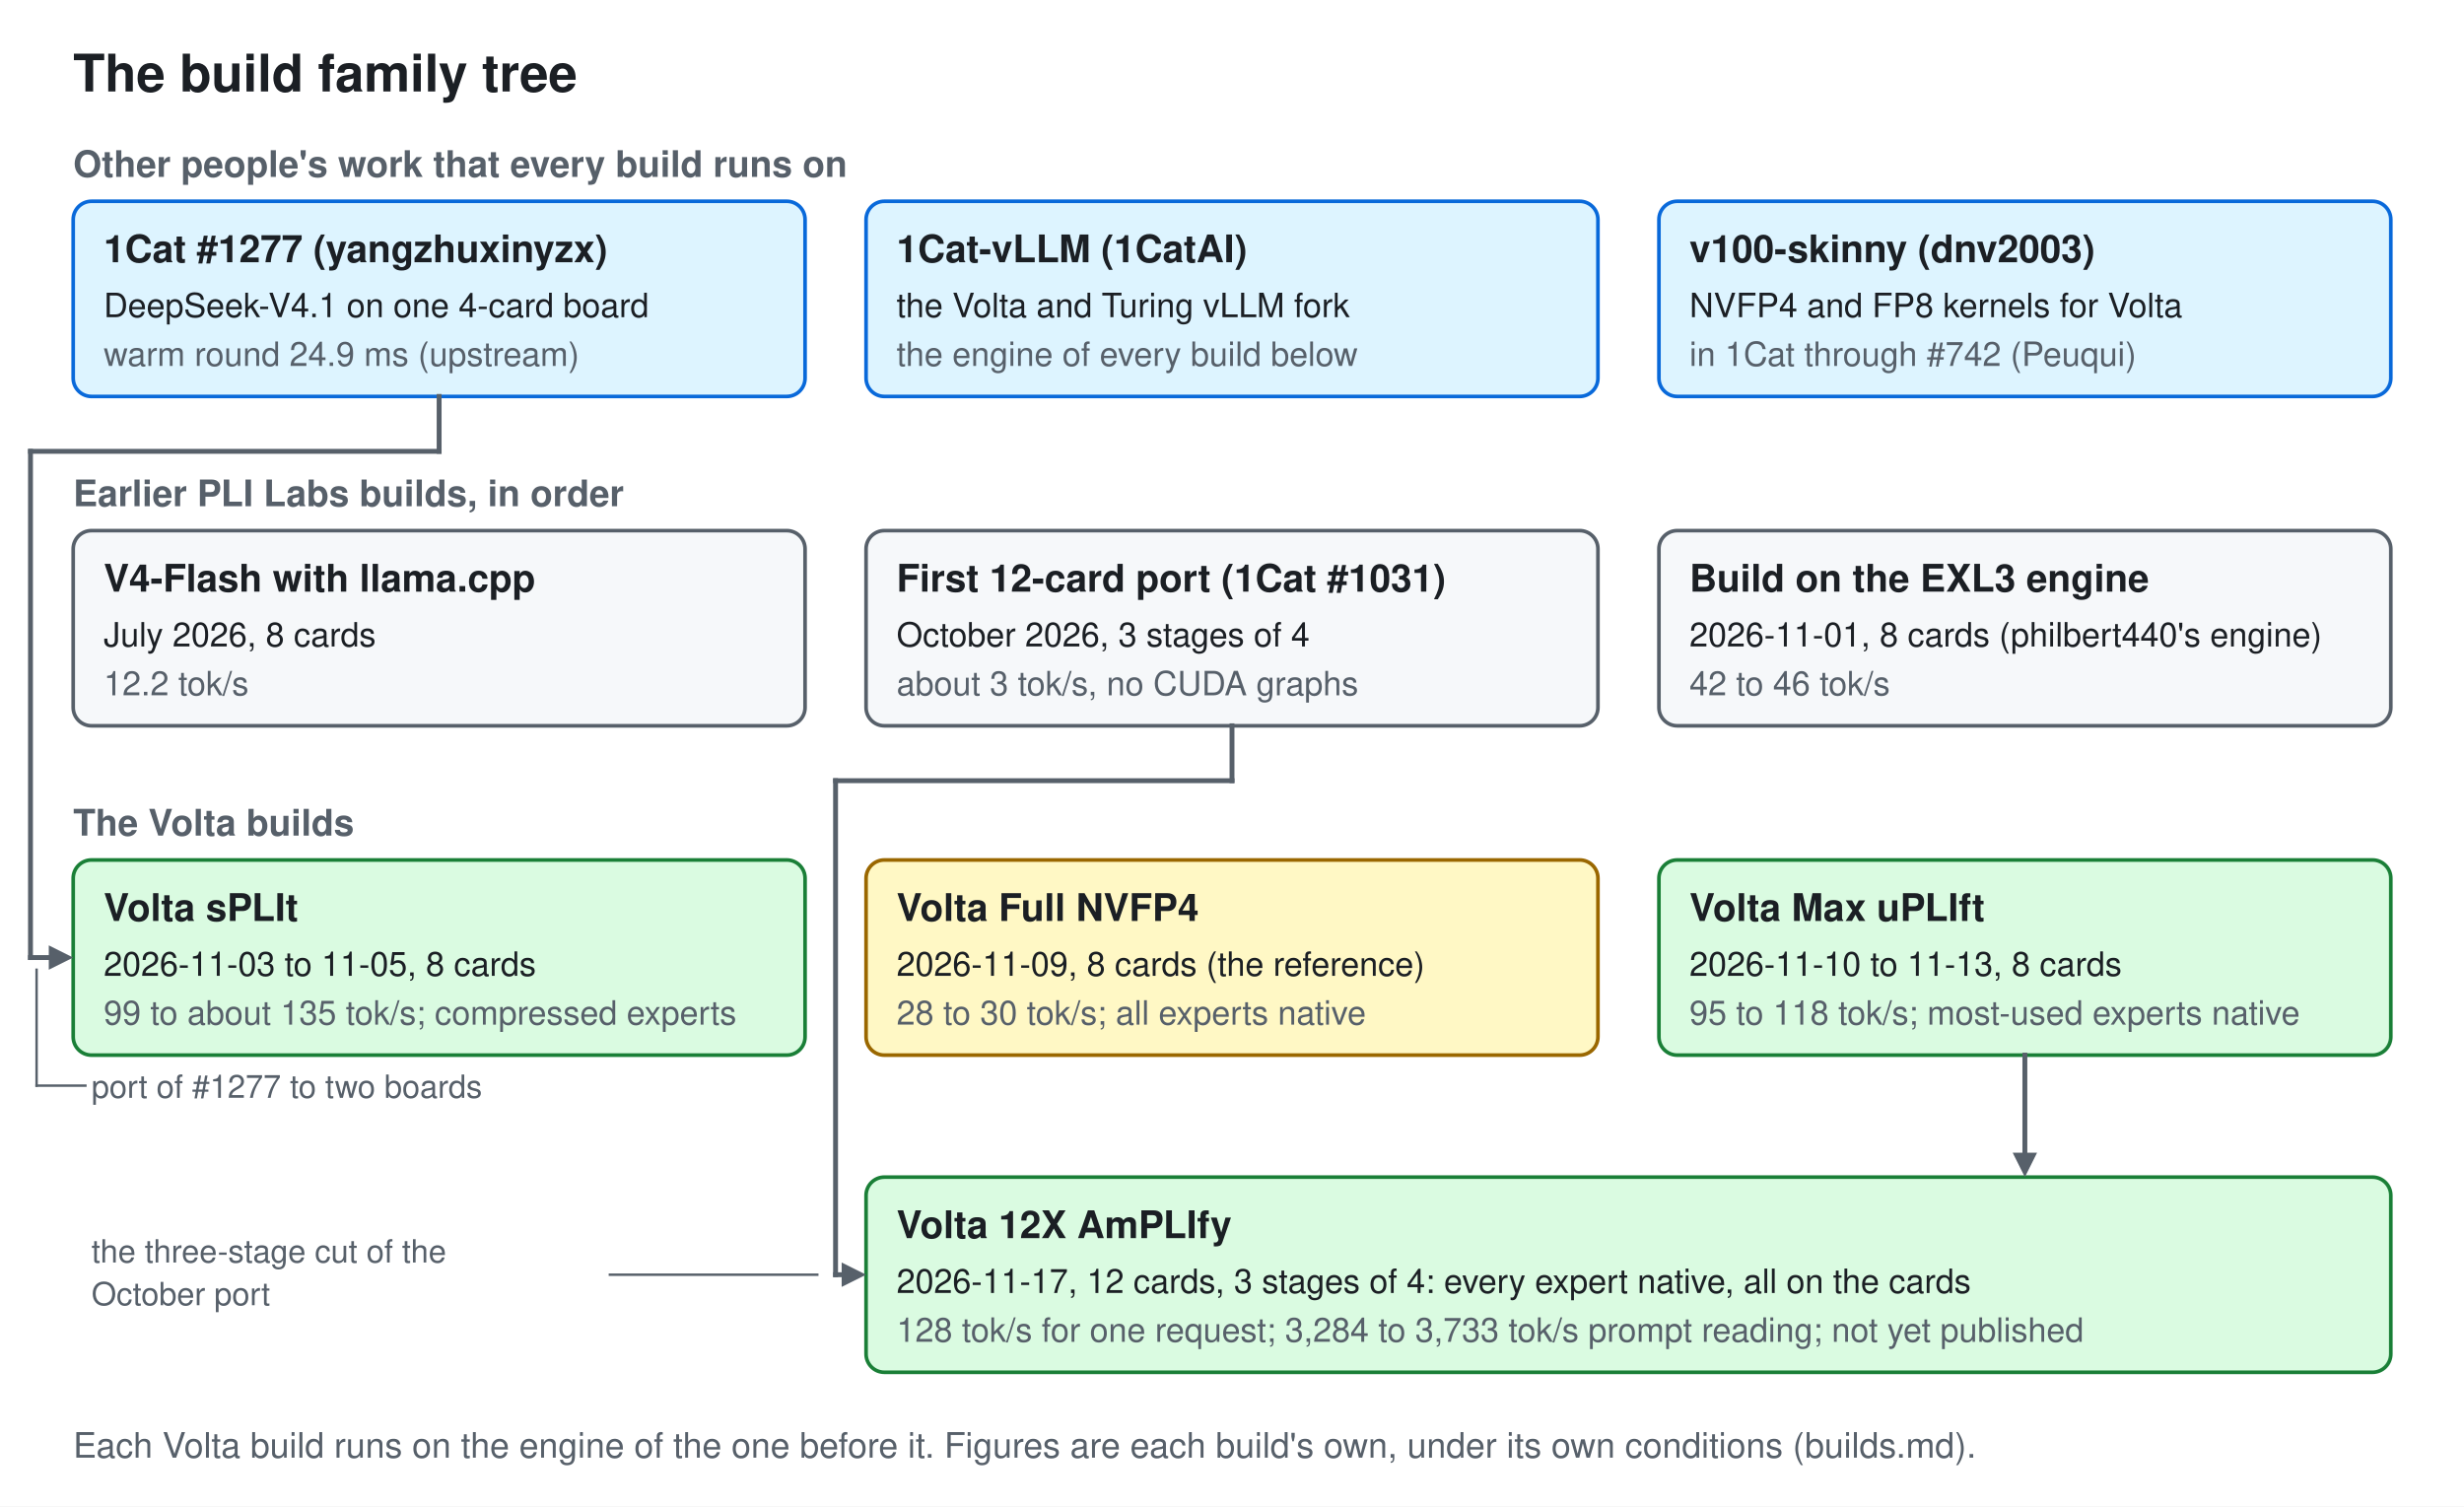
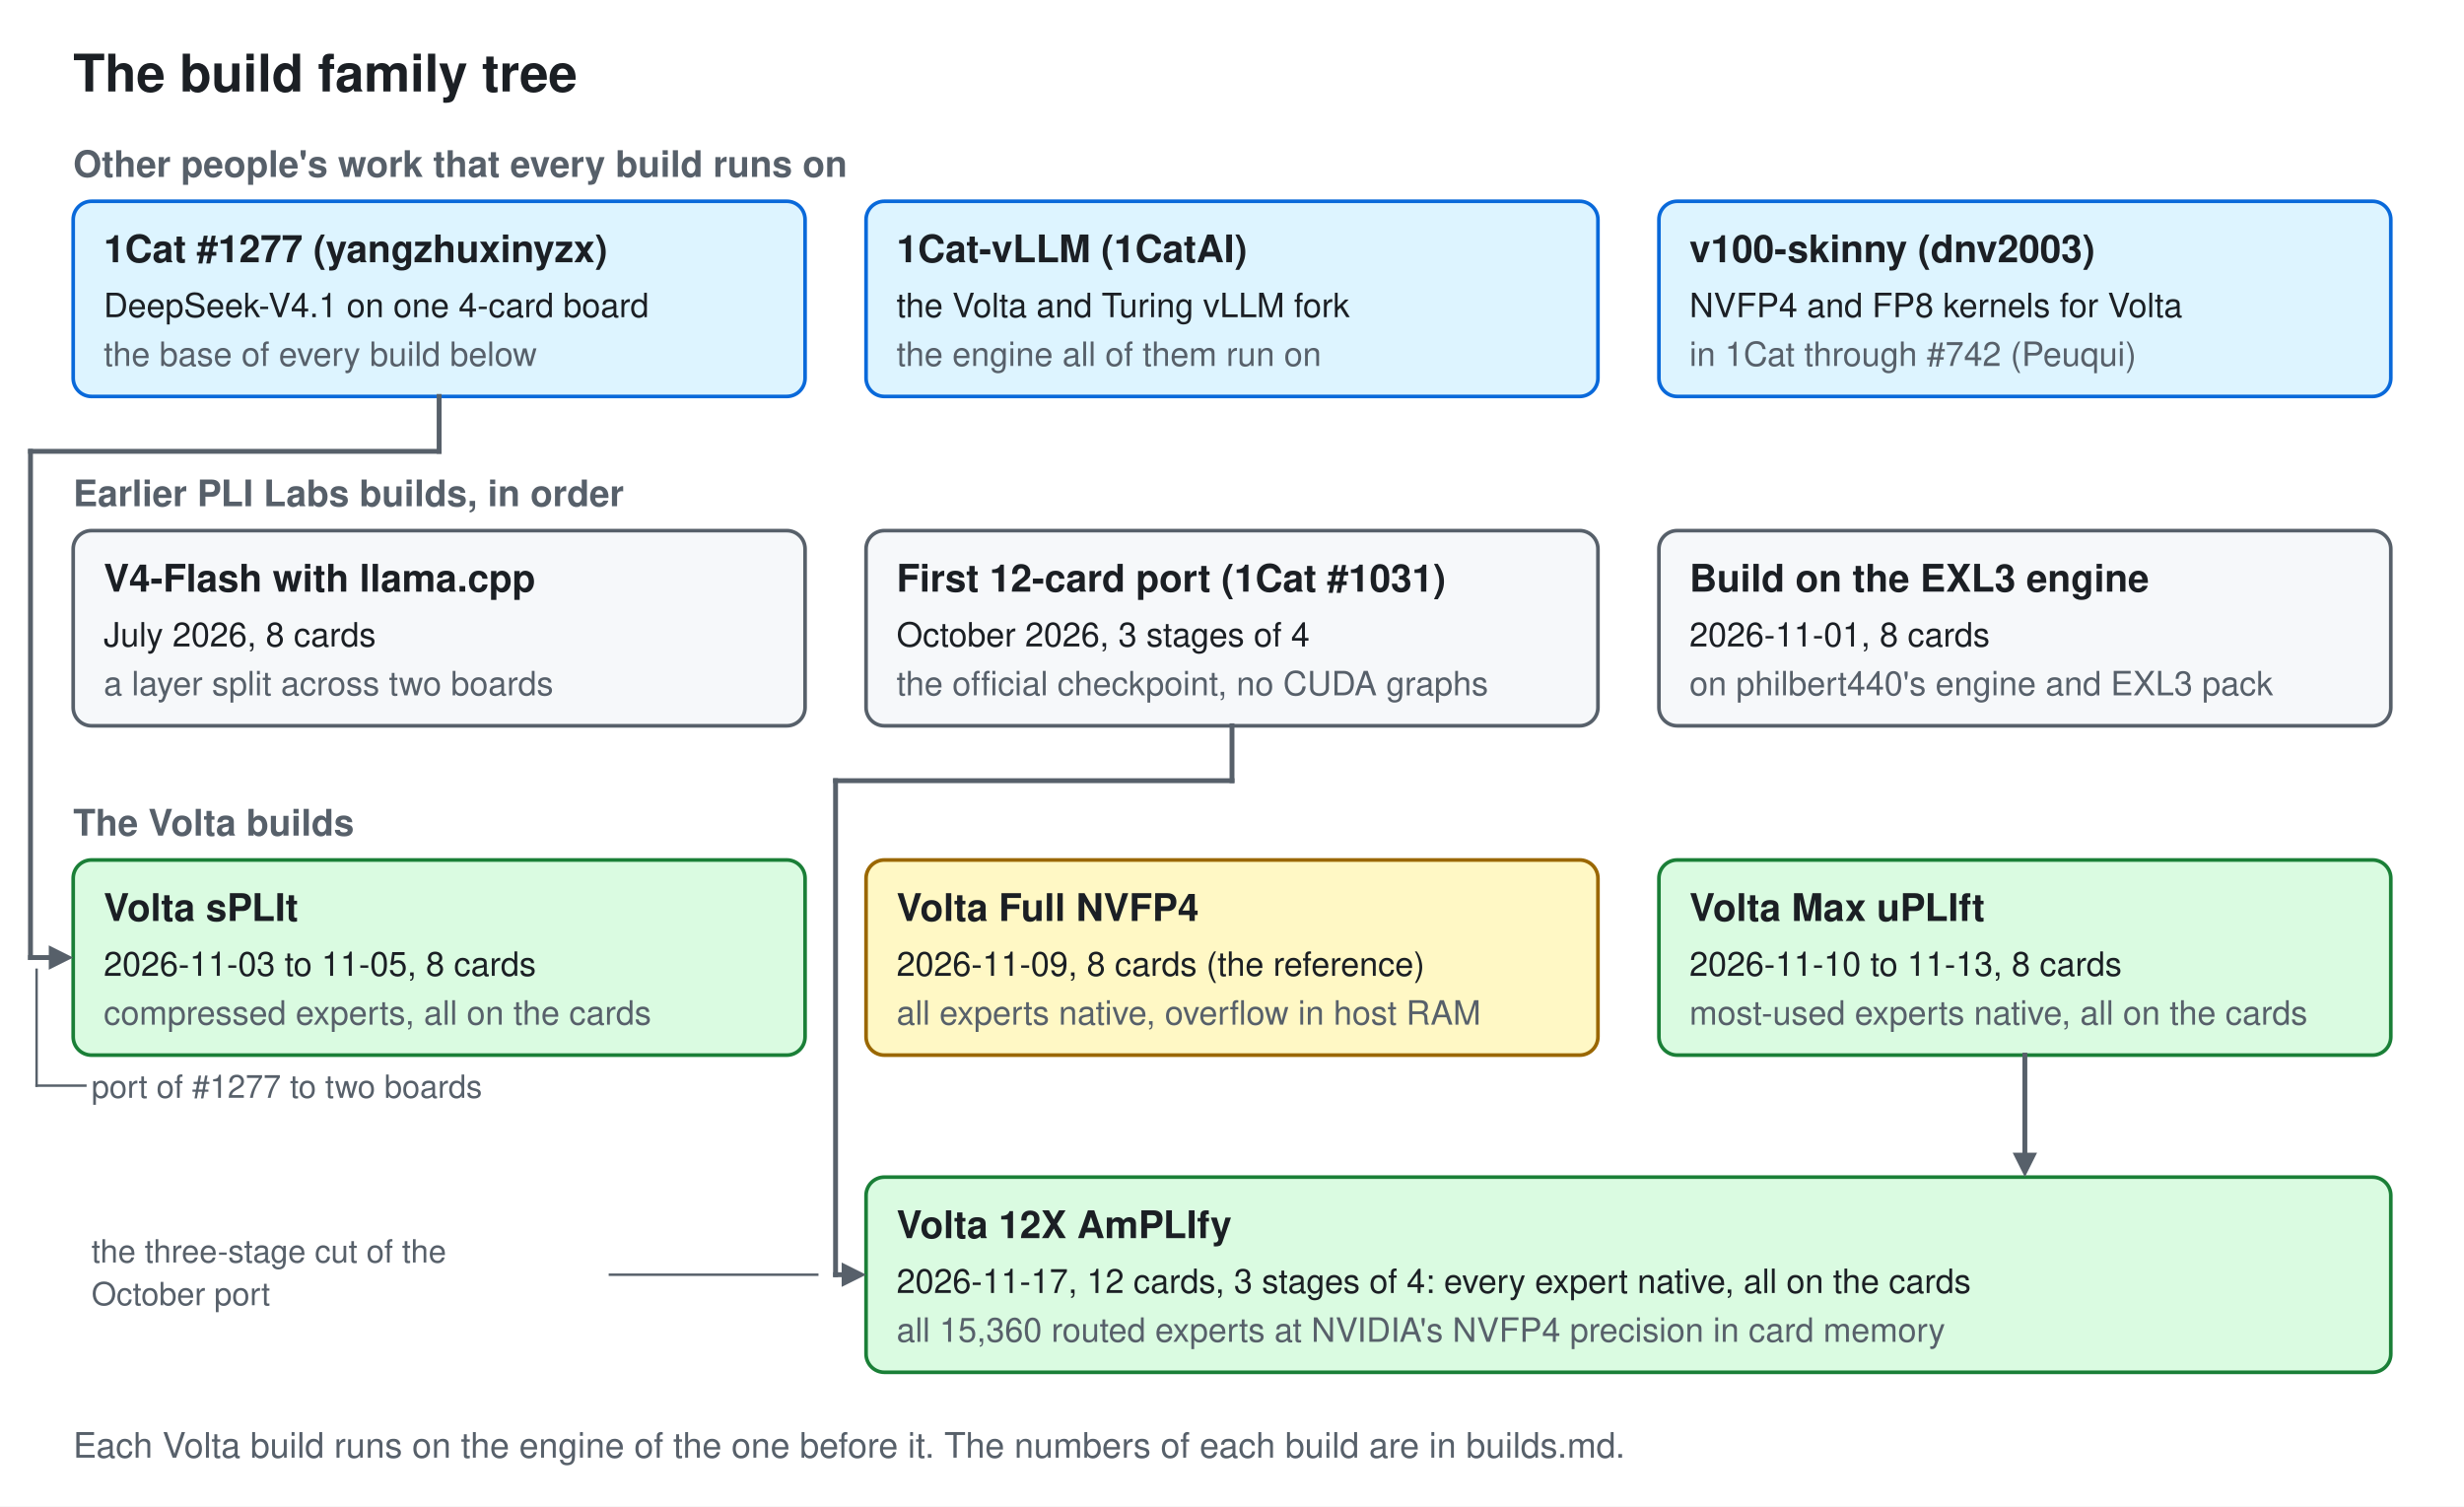
<svg xmlns="http://www.w3.org/2000/svg" viewBox="0 0 808 494" width="808" height="494" role="img" aria-labelledby="t d">
  <rect width="808" height="494" fill="#ffffff" />
  <text x="24" y="30" font-family="Helvetica, Arial, sans-serif" font-size="17" font-weight="bold" fill="#1b1f24" text-anchor="start">The build family tree</text>
  <text x="24" y="58" font-family="Helvetica, Arial, sans-serif" font-size="12" font-weight="bold" fill="#57606a" text-anchor="start">Other people's work that every build runs on</text>
  <rect x="24" y="66" width="240" height="64" rx="6" fill="#ddf4ff" stroke="#0969da" stroke-width="1.2" />
  <text x="34" y="86" font-family="Helvetica, Arial, sans-serif" font-size="12.5" font-weight="bold" fill="#1b1f24" text-anchor="start">1Cat #1277 (yangzhuxinyzx)</text>
  <text x="34" y="104" font-family="Helvetica, Arial, sans-serif" font-size="11" font-weight="normal" fill="#1b1f24" text-anchor="start">DeepSeek-V4.1 on one 4-card board</text>
-   <text x="34" y="120" font-family="Helvetica, Arial, sans-serif" font-size="11" font-weight="normal" fill="#57606a" text-anchor="start">warm round 24.9 ms (upstream)</text>
+   <text x="34" y="120" font-family="Helvetica, Arial, sans-serif" font-size="11" font-weight="normal" fill="#57606a" text-anchor="start">the base of every build below</text>
  <rect x="284" y="66" width="240" height="64" rx="6" fill="#ddf4ff" stroke="#0969da" stroke-width="1.2" />
  <text x="294" y="86" font-family="Helvetica, Arial, sans-serif" font-size="12.5" font-weight="bold" fill="#1b1f24" text-anchor="start">1Cat-vLLM (1CatAI)</text>
  <text x="294" y="104" font-family="Helvetica, Arial, sans-serif" font-size="11" font-weight="normal" fill="#1b1f24" text-anchor="start">the Volta and Turing vLLM fork</text>
-   <text x="294" y="120" font-family="Helvetica, Arial, sans-serif" font-size="11" font-weight="normal" fill="#57606a" text-anchor="start">the engine of every build below</text>
+   <text x="294" y="120" font-family="Helvetica, Arial, sans-serif" font-size="11" font-weight="normal" fill="#57606a" text-anchor="start">the engine all of them run on</text>
  <rect x="544" y="66" width="240" height="64" rx="6" fill="#ddf4ff" stroke="#0969da" stroke-width="1.2" />
  <text x="554" y="86" font-family="Helvetica, Arial, sans-serif" font-size="12.5" font-weight="bold" fill="#1b1f24" text-anchor="start">v100-skinny (dnv2003)</text>
  <text x="554" y="104" font-family="Helvetica, Arial, sans-serif" font-size="11" font-weight="normal" fill="#1b1f24" text-anchor="start">NVFP4 and FP8 kernels for Volta</text>
  <text x="554" y="120" font-family="Helvetica, Arial, sans-serif" font-size="11" font-weight="normal" fill="#57606a" text-anchor="start">in 1Cat through #742 (Peuqui)</text>
  <text x="24" y="166" font-family="Helvetica, Arial, sans-serif" font-size="12" font-weight="bold" fill="#57606a" text-anchor="start">Earlier PLI Labs builds, in order</text>
  <rect x="24" y="174" width="240" height="64" rx="6" fill="#f6f8fa" stroke="#57606a" stroke-width="1.2" />
  <text x="34" y="194" font-family="Helvetica, Arial, sans-serif" font-size="12.5" font-weight="bold" fill="#1b1f24" text-anchor="start">V4-Flash with llama.cpp</text>
  <text x="34" y="212" font-family="Helvetica, Arial, sans-serif" font-size="11" font-weight="normal" fill="#1b1f24" text-anchor="start">July 2026, 8 cards</text>
-   <text x="34" y="228" font-family="Helvetica, Arial, sans-serif" font-size="11" font-weight="normal" fill="#57606a" text-anchor="start">12.2 tok/s</text>
+   <text x="34" y="228" font-family="Helvetica, Arial, sans-serif" font-size="11" font-weight="normal" fill="#57606a" text-anchor="start">a layer split across two boards</text>
  <rect x="284" y="174" width="240" height="64" rx="6" fill="#f6f8fa" stroke="#57606a" stroke-width="1.2" />
  <text x="294" y="194" font-family="Helvetica, Arial, sans-serif" font-size="12.5" font-weight="bold" fill="#1b1f24" text-anchor="start">First 12-card port (1Cat #1031)</text>
  <text x="294" y="212" font-family="Helvetica, Arial, sans-serif" font-size="11" font-weight="normal" fill="#1b1f24" text-anchor="start">October 2026, 3 stages of 4</text>
-   <text x="294" y="228" font-family="Helvetica, Arial, sans-serif" font-size="11" font-weight="normal" fill="#57606a" text-anchor="start">about 3 tok/s, no CUDA graphs</text>
+   <text x="294" y="228" font-family="Helvetica, Arial, sans-serif" font-size="11" font-weight="normal" fill="#57606a" text-anchor="start">the official checkpoint, no CUDA graphs</text>
  <rect x="544" y="174" width="240" height="64" rx="6" fill="#f6f8fa" stroke="#57606a" stroke-width="1.2" />
  <text x="554" y="194" font-family="Helvetica, Arial, sans-serif" font-size="12.5" font-weight="bold" fill="#1b1f24" text-anchor="start">Build on the EXL3 engine</text>
-   <text x="554" y="212" font-family="Helvetica, Arial, sans-serif" font-size="11" font-weight="normal" fill="#1b1f24" text-anchor="start">2026-11-01, 8 cards (philbert440's engine)</text>
-   <text x="554" y="228" font-family="Helvetica, Arial, sans-serif" font-size="11" font-weight="normal" fill="#57606a" text-anchor="start">42 to 46 tok/s</text>
+   <text x="554" y="212" font-family="Helvetica, Arial, sans-serif" font-size="11" font-weight="normal" fill="#1b1f24" text-anchor="start">2026-11-01, 8 cards</text>
+   <text x="554" y="228" font-family="Helvetica, Arial, sans-serif" font-size="11" font-weight="normal" fill="#57606a" text-anchor="start">on philbert440's engine and EXL3 pack</text>
  <text x="24" y="274" font-family="Helvetica, Arial, sans-serif" font-size="12" font-weight="bold" fill="#57606a" text-anchor="start">The Volta builds</text>
  <rect x="24" y="282" width="240" height="64" rx="6" fill="#dafbe1" stroke="#1a7f37" stroke-width="1.2" />
  <text x="34" y="302" font-family="Helvetica, Arial, sans-serif" font-size="12.5" font-weight="bold" fill="#1b1f24" text-anchor="start">Volta sPLIt</text>
  <text x="34" y="320" font-family="Helvetica, Arial, sans-serif" font-size="11" font-weight="normal" fill="#1b1f24" text-anchor="start">2026-11-03 to 11-05, 8 cards</text>
-   <text x="34" y="336" font-family="Helvetica, Arial, sans-serif" font-size="11" font-weight="normal" fill="#57606a" text-anchor="start">99 to about 135 tok/s; compressed experts</text>
+   <text x="34" y="336" font-family="Helvetica, Arial, sans-serif" font-size="11" font-weight="normal" fill="#57606a" text-anchor="start">compressed experts, all on the cards</text>
  <rect x="284" y="282" width="240" height="64" rx="6" fill="#fff8c5" stroke="#9a6700" stroke-width="1.2" />
  <text x="294" y="302" font-family="Helvetica, Arial, sans-serif" font-size="12.5" font-weight="bold" fill="#1b1f24" text-anchor="start">Volta Full NVFP4</text>
  <text x="294" y="320" font-family="Helvetica, Arial, sans-serif" font-size="11" font-weight="normal" fill="#1b1f24" text-anchor="start">2026-11-09, 8 cards (the reference)</text>
-   <text x="294" y="336" font-family="Helvetica, Arial, sans-serif" font-size="11" font-weight="normal" fill="#57606a" text-anchor="start">28 to 30 tok/s; all experts native</text>
+   <text x="294" y="336" font-family="Helvetica, Arial, sans-serif" font-size="11" font-weight="normal" fill="#57606a" text-anchor="start">all experts native, overflow in host RAM</text>
  <rect x="544" y="282" width="240" height="64" rx="6" fill="#dafbe1" stroke="#1a7f37" stroke-width="1.2" />
  <text x="554" y="302" font-family="Helvetica, Arial, sans-serif" font-size="12.5" font-weight="bold" fill="#1b1f24" text-anchor="start">Volta Max uPLIft</text>
  <text x="554" y="320" font-family="Helvetica, Arial, sans-serif" font-size="11" font-weight="normal" fill="#1b1f24" text-anchor="start">2026-11-10 to 11-13, 8 cards</text>
-   <text x="554" y="336" font-family="Helvetica, Arial, sans-serif" font-size="11" font-weight="normal" fill="#57606a" text-anchor="start">95 to 118 tok/s; most-used experts native</text>
+   <text x="554" y="336" font-family="Helvetica, Arial, sans-serif" font-size="11" font-weight="normal" fill="#57606a" text-anchor="start">most-used experts native, all on the cards</text>
  <rect x="284" y="386" width="500" height="64" rx="6" fill="#dafbe1" stroke="#1a7f37" stroke-width="1.2" />
  <text x="294" y="406" font-family="Helvetica, Arial, sans-serif" font-size="12.5" font-weight="bold" fill="#1b1f24" text-anchor="start">Volta 12X AmPLIfy</text>
  <text x="294" y="424" font-family="Helvetica, Arial, sans-serif" font-size="11" font-weight="normal" fill="#1b1f24" text-anchor="start">2026-11-17, 12 cards, 3 stages of 4: every expert native, all on the cards</text>
-   <text x="294" y="440" font-family="Helvetica, Arial, sans-serif" font-size="11" font-weight="normal" fill="#57606a" text-anchor="start">128 tok/s for one request; 3,284 to 3,733 tok/s prompt reading; not yet published</text>
+   <text x="294" y="440" font-family="Helvetica, Arial, sans-serif" font-size="11" font-weight="normal" fill="#57606a" text-anchor="start">all 15,360 routed experts at NVIDIA's NVFP4 precision in card memory</text>
  <line x1="144" y1="130" x2="144" y2="148" stroke="#57606a" stroke-width="1.6" stroke-linecap="square" />
  <line x1="144" y1="148" x2="10" y2="148" stroke="#57606a" stroke-width="1.6" stroke-linecap="square" />
  <line x1="10" y1="148" x2="10" y2="314" stroke="#57606a" stroke-width="1.6" stroke-linecap="square" />
  <line x1="10" y1="314" x2="16" y2="314" stroke="#57606a" stroke-width="1.6" stroke-linecap="square" />
  <polygon points="24,314 16,310 16,318" fill="#57606a" />
  <text x="30" y="360" font-family="Helvetica, Arial, sans-serif" font-size="10.5" font-weight="normal" fill="#57606a" text-anchor="start">port of #1277 to two boards</text>
  <line x1="12" y1="318" x2="12" y2="356" stroke="#57606a" stroke-width="0.8" stroke-linecap="square" />
  <line x1="12" y1="356" x2="28" y2="356" stroke="#57606a" stroke-width="0.8" stroke-linecap="square" />
  <line x1="404" y1="238" x2="404" y2="256" stroke="#57606a" stroke-width="1.6" stroke-linecap="square" />
  <line x1="404" y1="256" x2="274" y2="256" stroke="#57606a" stroke-width="1.6" stroke-linecap="square" />
  <line x1="274" y1="256" x2="274" y2="418" stroke="#57606a" stroke-width="1.6" stroke-linecap="square" />
  <line x1="274" y1="418" x2="276" y2="418" stroke="#57606a" stroke-width="1.6" stroke-linecap="square" />
  <polygon points="284,418 276,414 276,422" fill="#57606a" />
  <text x="30" y="414" font-family="Helvetica, Arial, sans-serif" font-size="10.5" font-weight="normal" fill="#57606a" text-anchor="start">the three-stage cut of the</text>
  <text x="30" y="428" font-family="Helvetica, Arial, sans-serif" font-size="10.5" font-weight="normal" fill="#57606a" text-anchor="start">October port</text>
  <line x1="268" y1="418" x2="200" y2="418" stroke="#57606a" stroke-width="0.8" stroke-linecap="square" />
  <line x1="664" y1="346" x2="664" y2="378" stroke="#57606a" stroke-width="1.6" stroke-linecap="square" />
  <polygon points="664,386 660,378 668,378" fill="#57606a" />
-   <text x="24" y="478" font-family="Helvetica, Arial, sans-serif" font-size="11.5" font-weight="normal" fill="#57606a" text-anchor="start">Each Volta build runs on the engine of the one before it. Figures are each build's own, under its own conditions (builds.md).</text>
+   <text x="24" y="478" font-family="Helvetica, Arial, sans-serif" font-size="11.5" font-weight="normal" fill="#57606a" text-anchor="start">Each Volta build runs on the engine of the one before it. The numbers of each build are in builds.md.</text>
</svg>
